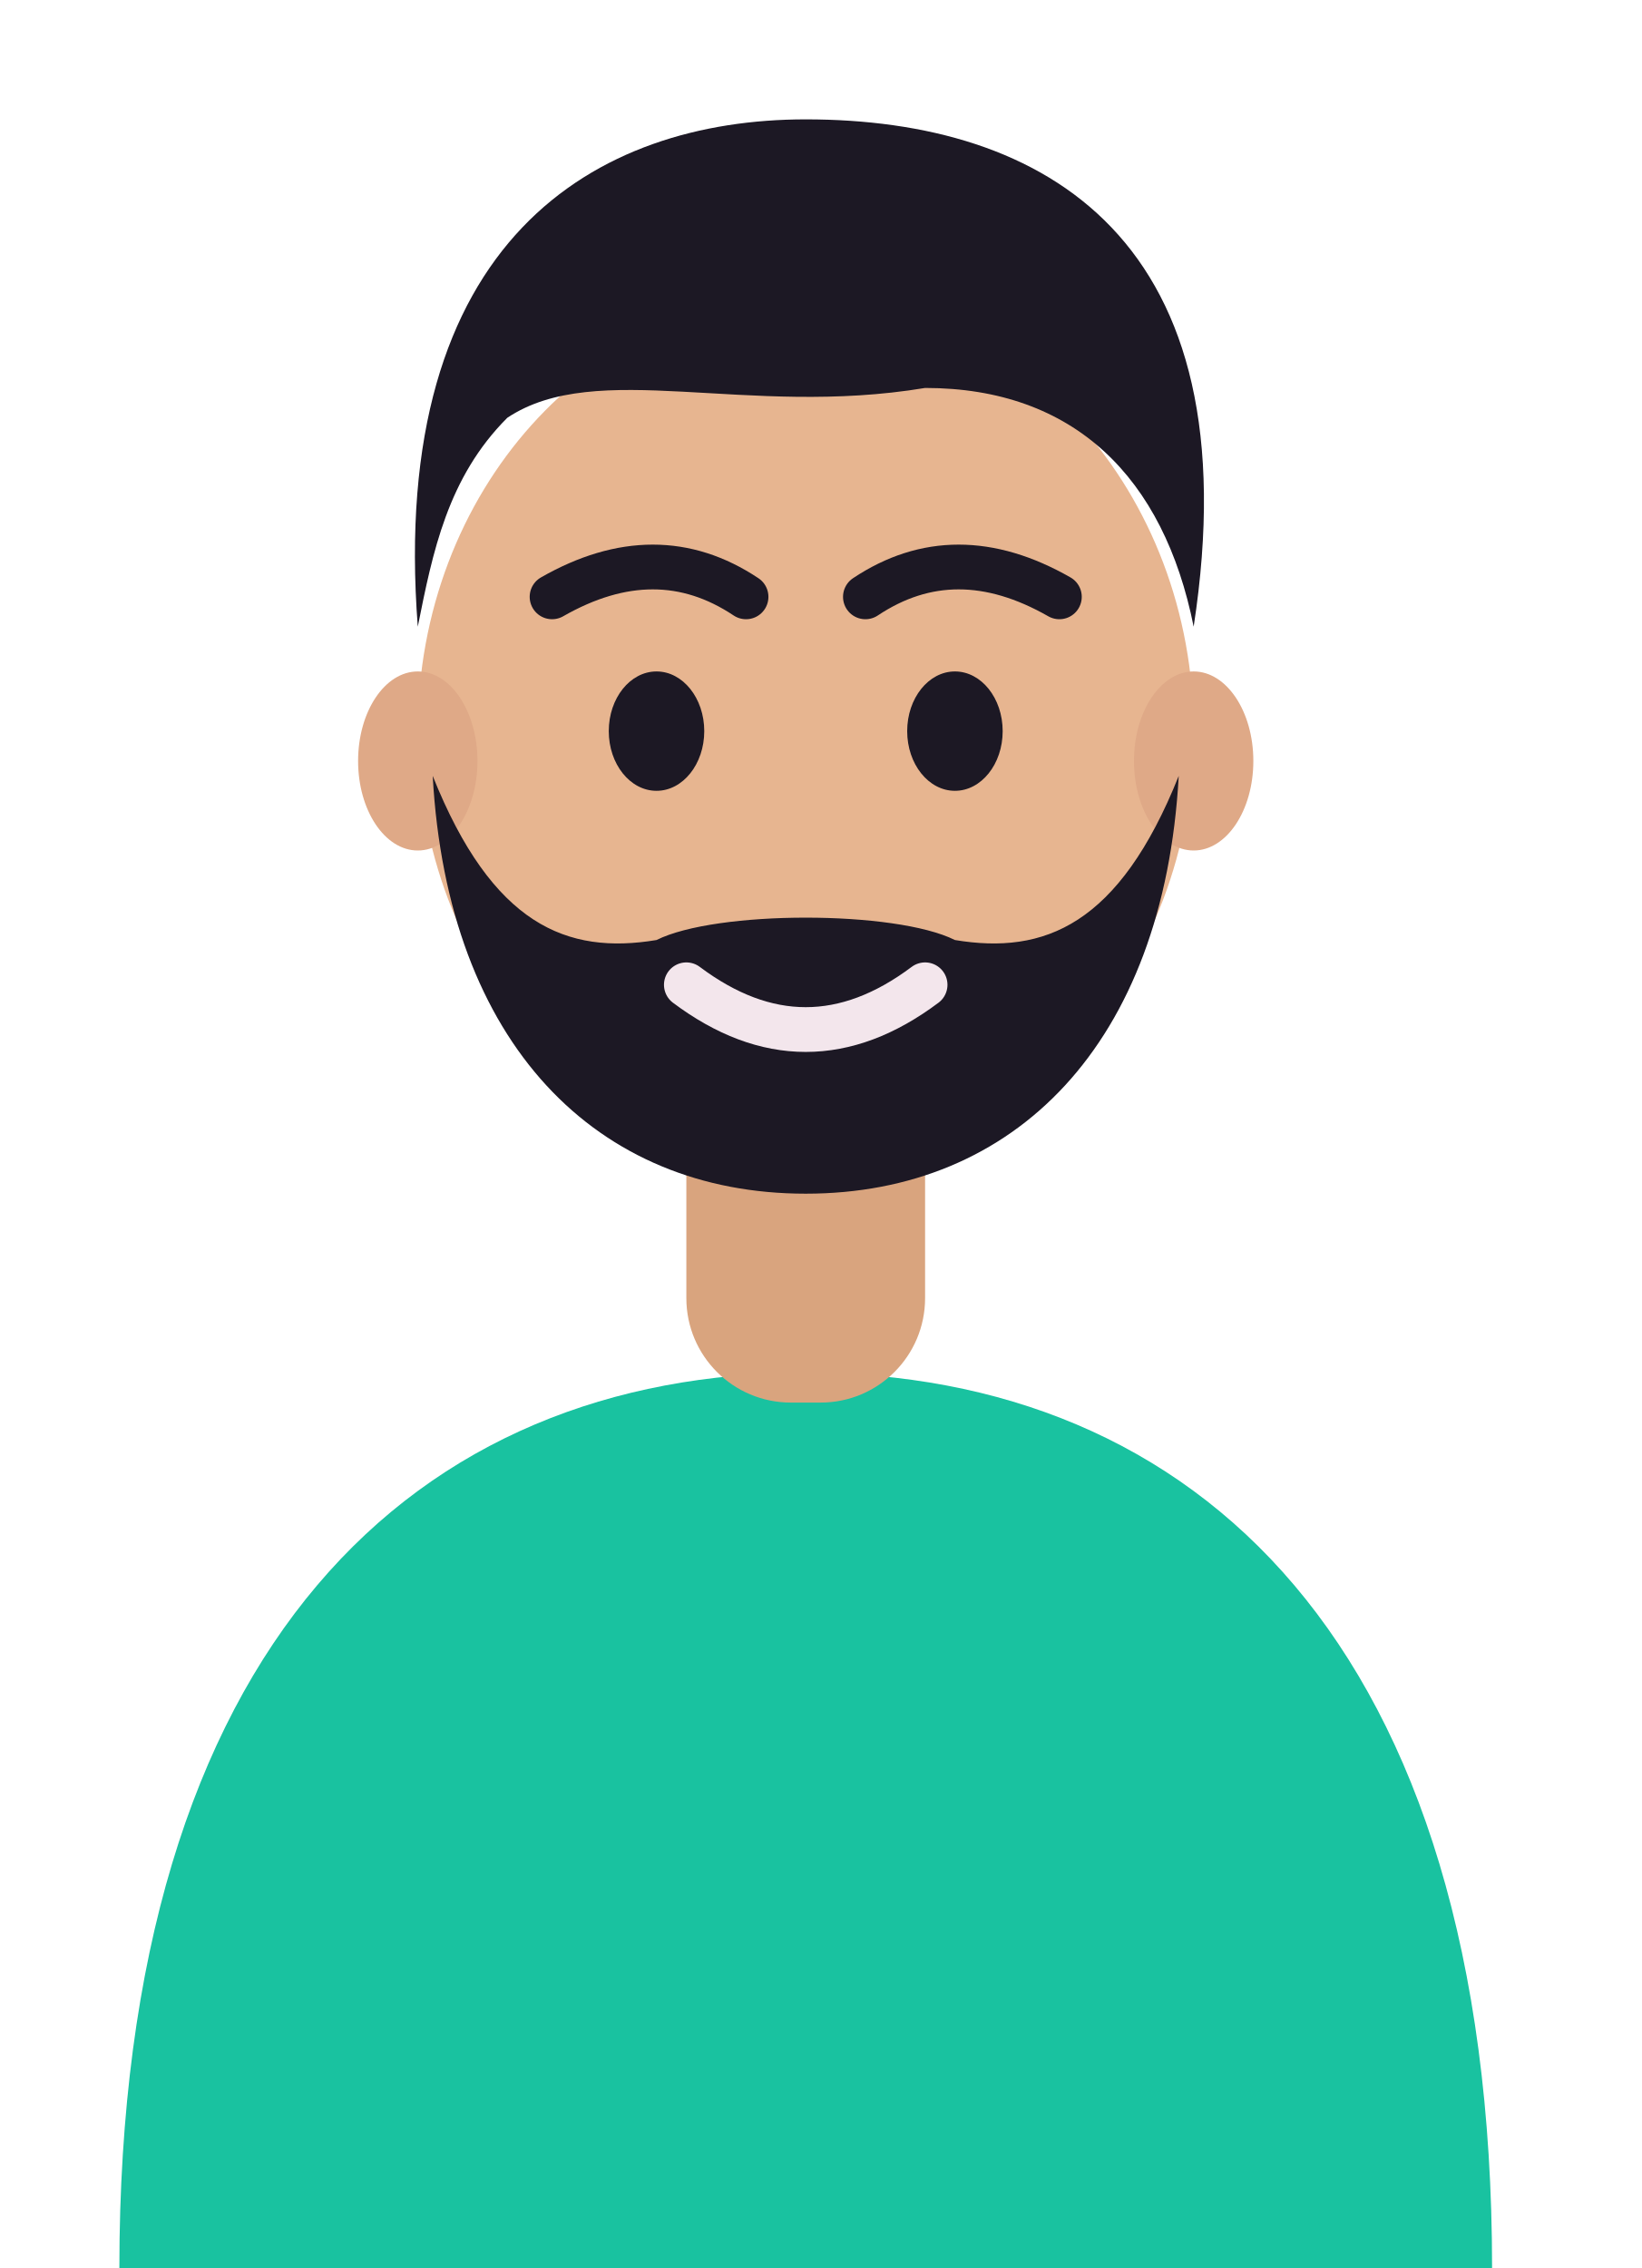
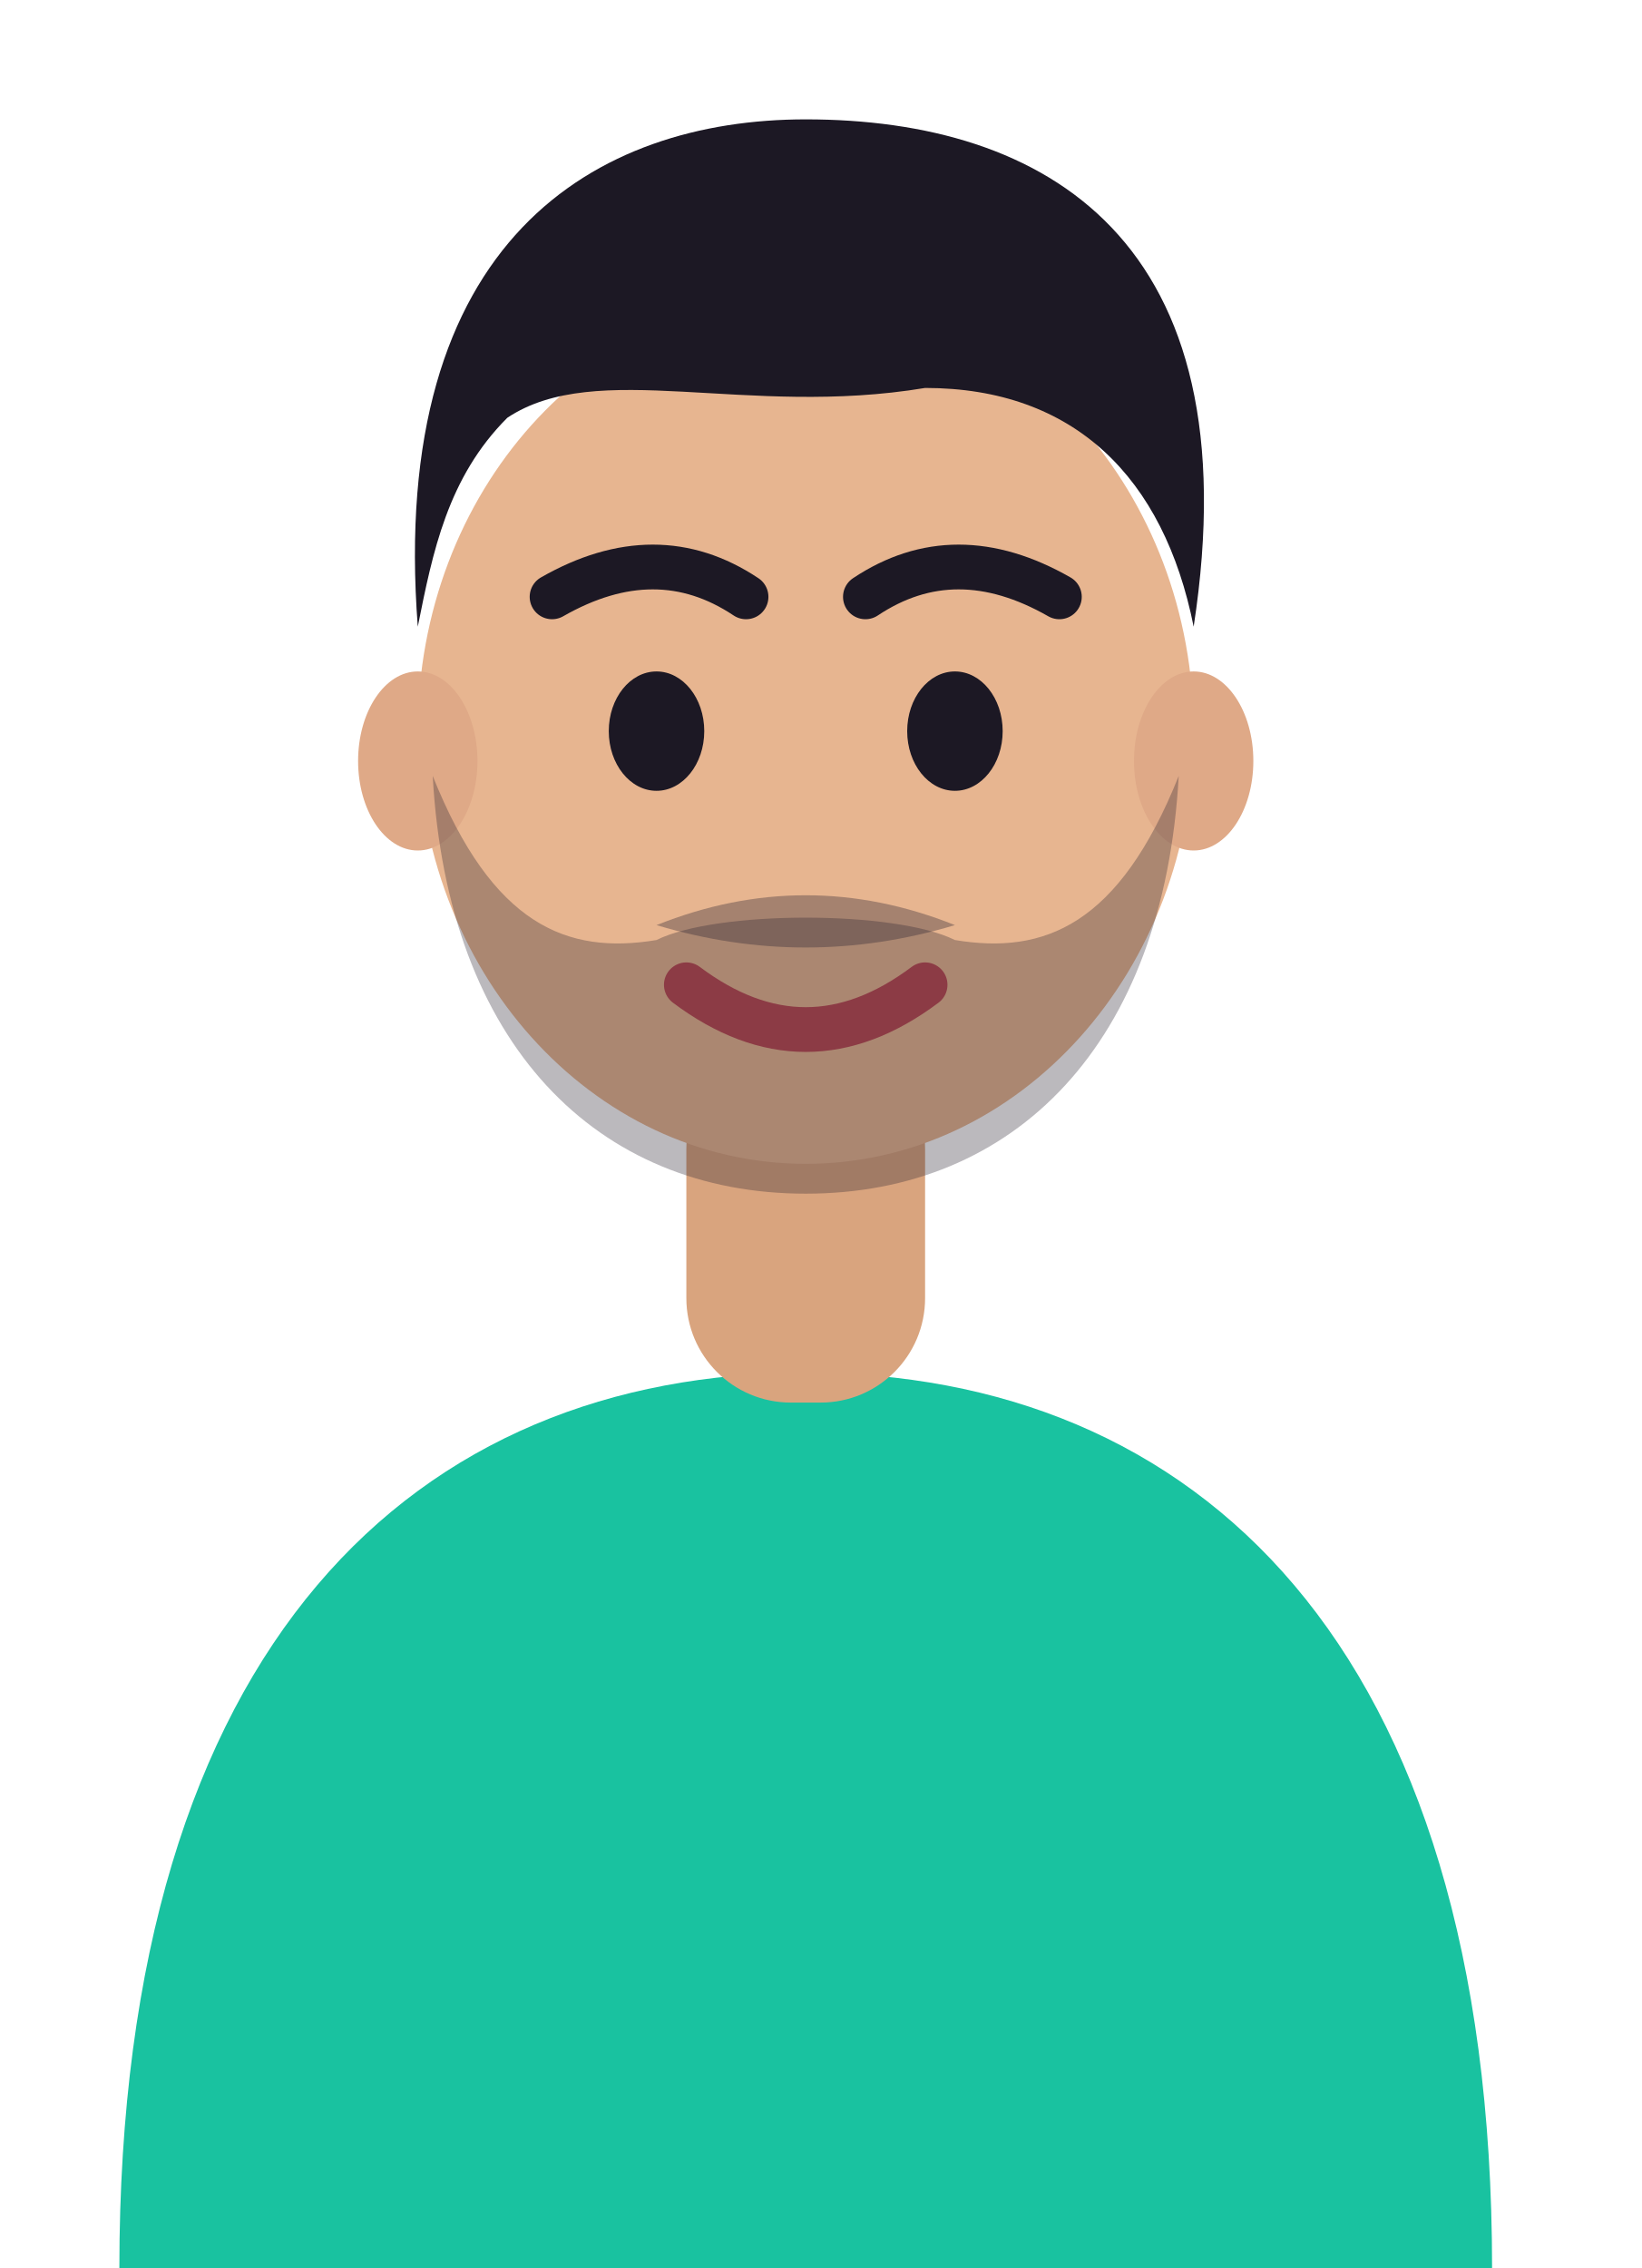
<svg xmlns="http://www.w3.org/2000/svg" viewBox="78 48 110 152">
  <g id="tal">
    <path d="M86 200 C86 158 106 140 132 140 C158 140 178 158 178 200 Z" fill="#19C2A0" />
    <rect x="124" y="118" width="16" height="24" rx="7" fill="#D9A47E" />
    <ellipse cx="132" cy="97" rx="26" ry="29" fill="#E7B590" />
    <ellipse cx="106" cy="99" rx="4" ry="6" fill="#DFA987" />
    <ellipse cx="158" cy="99" rx="4" ry="6" fill="#DFA987" />
    <path d="M106 90 C104 64 118 56 132 56 C148 56 162 64 158 90 C156 80 150 74 140 74 C128 76 118 72 112 76 C108 80 107 85 106 90 Z" fill="#1C1824" />
-     <path d="M107 100 C108 118 118 128 132 128 C146 128 156 118 157 100 C153 110 148 112 142 111 C138 109 126 109 122 111 C116 112 111 110 107 100 Z" fill="#1C1824" />
-     <path d="M124 114 Q132 120 140 114" fill="none" stroke="#F3E6EC" stroke-width="3" stroke-linecap="round" />
+     <path d="M107 100 C108 118 118 128 132 128 C146 128 156 118 157 100 C153 110 148 112 142 111 C138 109 126 109 122 111 C116 112 111 110 107 100 Z" fill="#2A2230" opacity=".32" />
+     <path d="M122 110 Q132 106 142 110 Q132 113 122 110 Z" fill="#2A2230" opacity=".35" />
+     <path d="M124 114 Q132 120 140 114" fill="none" stroke="#8C3B45" stroke-width="3" stroke-linecap="round" />
    <path d="M115 88 Q122 84 128 88" fill="none" stroke="#1C1824" stroke-width="3" stroke-linecap="round" />
    <path d="M136 88 Q142 84 149 88" fill="none" stroke="#1C1824" stroke-width="3" stroke-linecap="round" />
    <ellipse cx="122" cy="97" rx="3.2" ry="4" fill="#1C1824" />
    <ellipse cx="142" cy="97" rx="3.2" ry="4" fill="#1C1824" />
  </g>
</svg>
